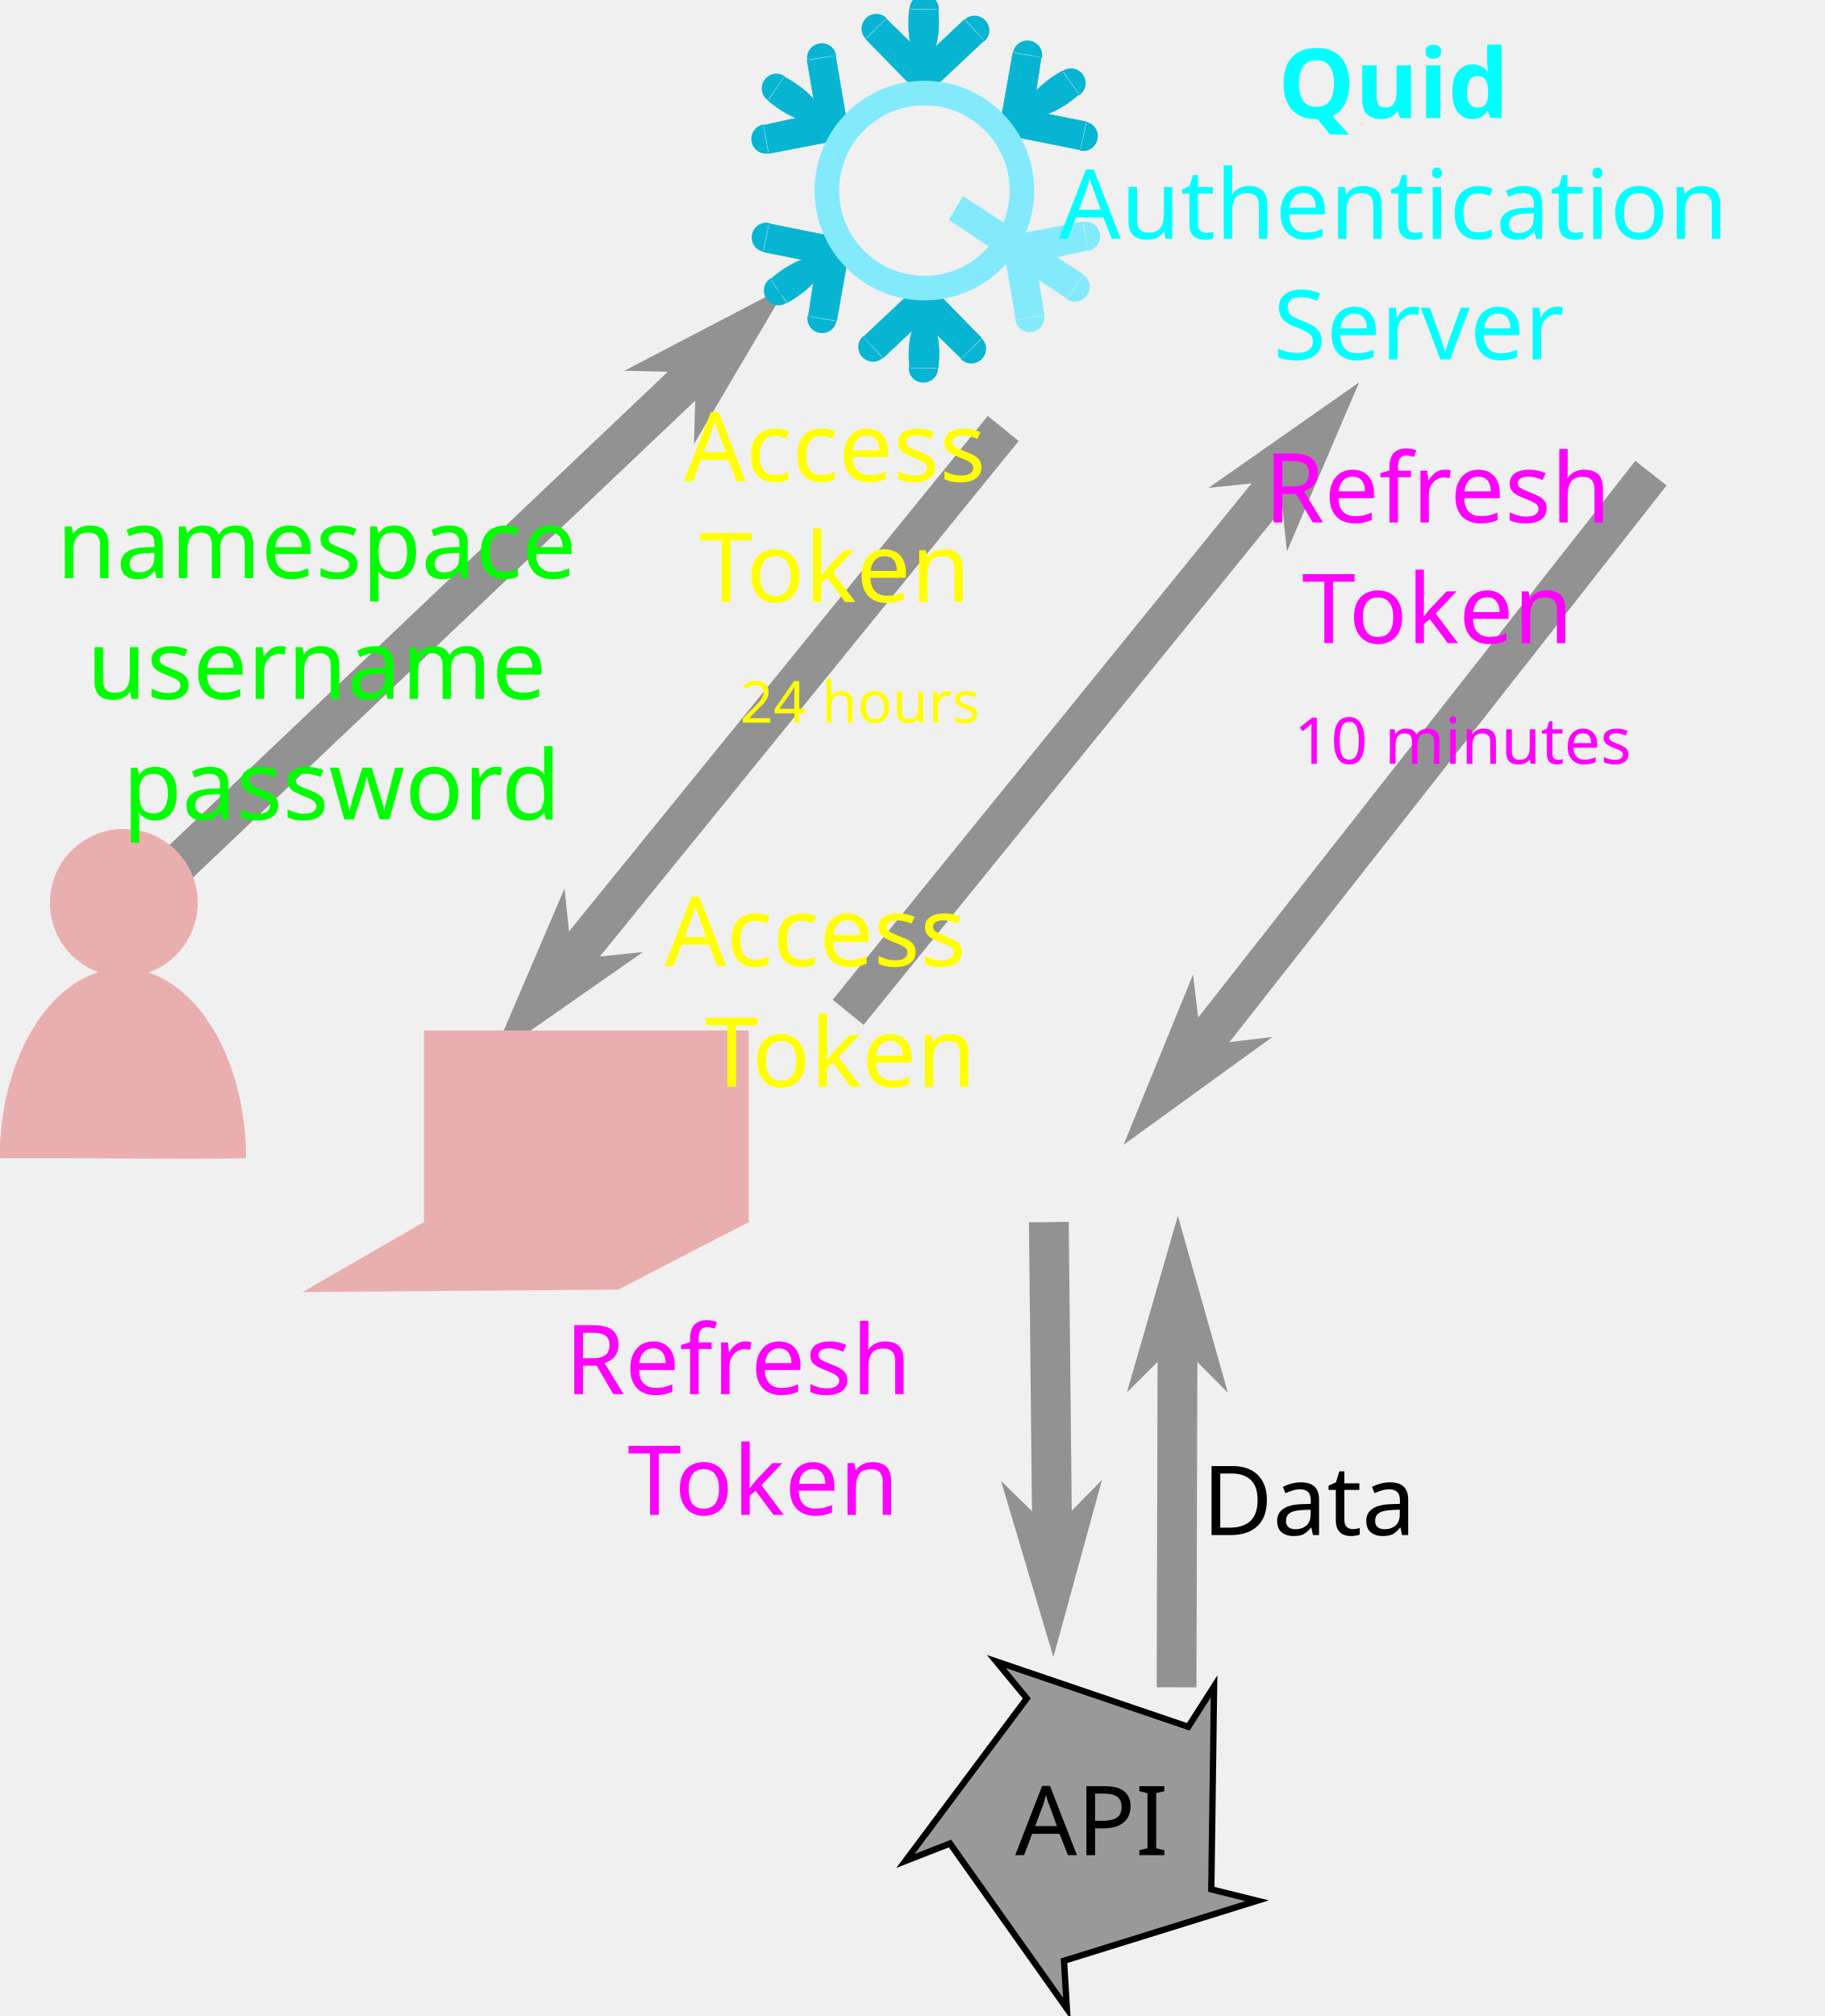
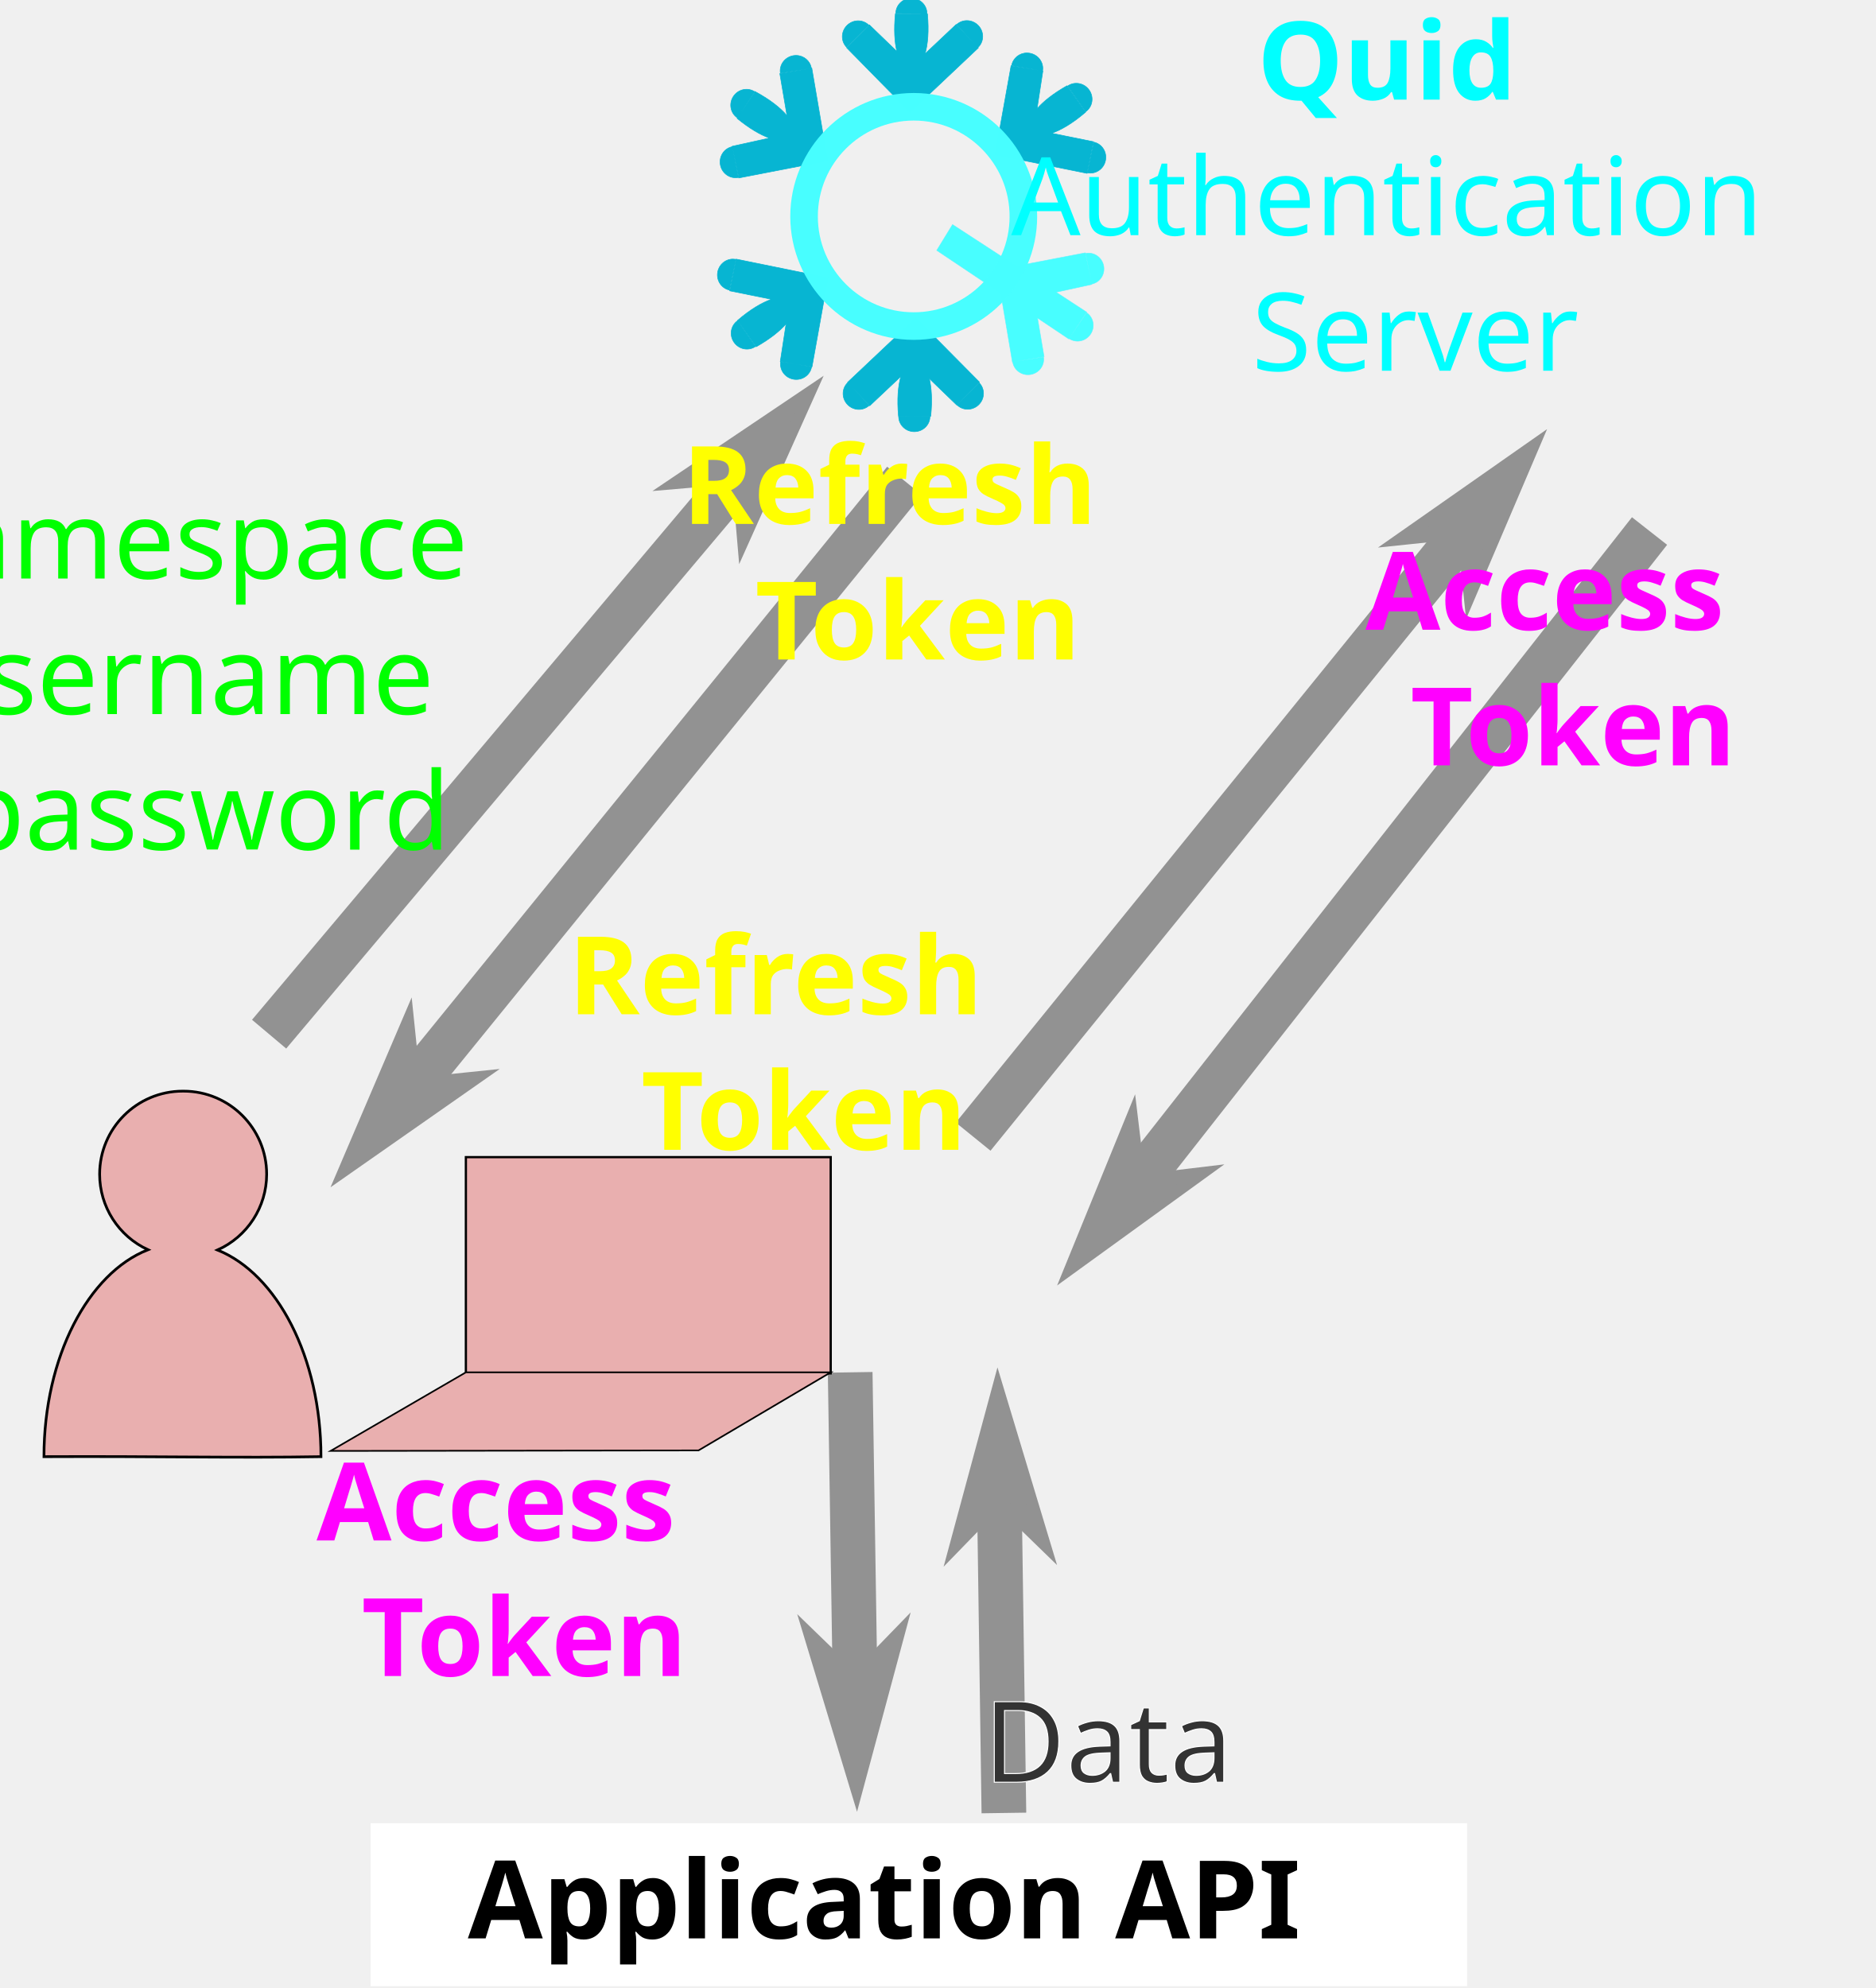
- <svg xmlns="http://www.w3.org/2000/svg" version="1.1" viewBox="0 0 200 221">
+ <svg xmlns="http://www.w3.org/2000/svg" version="1.1" viewBox="0 0 183 194">
  <defs>
    <marker id="a" overflow="visible" orient="auto">
      <path transform="matrix(-.2 0 0 -.2 -1.2 0)" d="m0 0 5-5-17.5 5 17.5 5z" fill="context-stroke" fill-rule="evenodd" stroke="context-stroke" stroke-width="1pt" />
    </marker>
    <marker id="b" overflow="visible" orient="auto">
      <path transform="matrix(-.2 0 0 -.2 -1.2 0)" d="m0 0 5-5-17.5 5 17.5 5z" fill="context-stroke" fill-rule="evenodd" stroke="context-stroke" stroke-width="1pt" />
    </marker>
  </defs>
-   <g transform="translate(-7.03 -6.03)">
+   <g transform="translate(-8.04 -6.08)">
+     <rect x="44.2" y="184" width="107" height="15.9" fill="#fff" fill-opacity=".996" />
    <g fill="none" stroke="#929292" stroke-miterlimit="5" stroke-width="4.36">
-       <path d="m24.2 103 63.5-60.3" marker-end="url(#a)" />
-       <path d="m117 53-51.1 62.9" marker-end="url(#a)" />
-       <path d="m188 57.9-53 67.5" marker-end="url(#a)" />
-       <path d="m122 140 .415 39.9" marker-end="url(#a)" />
-       <path d="m136 191 .122-43.9" marker-end="url(#b)" />
-       <path d="m100 117 51.1-63" marker-end="url(#a)" />
+       <path d="m34.3 107 49.1-58.3" marker-end="url(#a)" />
+       <path d="m96.3 53-51.1 62.9" marker-end="url(#a)" />
+       <path d="m169 57.9-53 67.5" marker-end="url(#a)" />
+       <path d="m91 140 .547 35.1" marker-end="url(#a)" />
+       <path d="m106 183-.516-35.7" marker-end="url(#b)" />
+       <path d="m103 117 51.1-63" marker-end="url(#a)" />
    </g>
-     <g transform="matrix(.328 0 0 .328 151 145)">
-       <g transform="matrix(3.85 0 0 3.85 -310 -428)">
-         <g transform="rotate(54.5 46.9 17.5)">
-           <g transform="translate(-.0543 -.0417)" fill="#06b5d2" fill-opacity=".996" fill-rule="evenodd" stroke="#06b5d2" stroke-linecap="square">
-             <g transform="rotate(-45.3 62.3 -38.1)">
-               <path transform="scale(-1,1)" d="m-20-22.7h2.5l.104 6.99-2.66-1.09z" stroke-width=".045" style="paint-order:stroke fill markers" />
-               <path transform="matrix(-1 -.00791 .00788 -1 0 0)" d="m-17.4 22.9a1.21 1.18 0 01-1.21 1.18 1.21 1.18 0 01-1.21-1.18" stroke-width=".118" style="paint-order:stroke fill markers" />
-             </g>
-             <g transform="translate(28 24.7)">
-               <path transform="scale(-1,1)" d="m-20-22.7h2.5c.596 5.82-3.02 5.85-2.5 0z" stroke-width=".045" style="paint-order:stroke fill markers" />
-               <path transform="matrix(-1 -.00791 .00788 -1 0 0)" d="m-17.4 22.9a1.21 1.18 0 01-1.21 1.18 1.21 1.18 0 01-1.21-1.18" stroke-width=".118" style="paint-order:stroke fill markers" />
-             </g>
-           </g>
-           <g transform="translate(-.0543 -.0417)">
-             <g transform="rotate(46.8 38.4 15.8)">
-               <g transform="translate(19.6 21)" fill="#06b5d2" fill-opacity=".996" fill-rule="evenodd" stroke="#06b5d2" stroke-linecap="square">
-                 <path transform="scale(-1,1)" d="m-20-22.7h2.5v7.28-3l-2.5 2.98v-2.6z" stroke-width=".045" style="paint-order:stroke fill markers" />
-                 <path transform="matrix(-1 -.00791 .00788 -1 0 0)" d="m-17.4 22.9a1.21 1.18 0 01-1.21 1.18 1.21 1.18 0 01-1.21-1.18" stroke-width=".118" style="paint-order:stroke fill markers" />
-               </g>
-             </g>
-           </g>
-           <g transform="rotate(180 46.7 17.5)">
-             <g transform="translate(-.0543 -.0417)" fill="#06b5d2" fill-opacity=".996" fill-rule="evenodd" stroke="#06b5d2" stroke-linecap="square">
-               <g transform="rotate(-45.3 62.3 -38.1)">
-                 <path transform="scale(-1,1)" d="m-20-22.7h2.5l.104 6.99-2.66-1.09z" stroke-width=".045" style="paint-order:stroke fill markers" />
-                 <path transform="matrix(-1 -.00791 .00788 -1 0 0)" d="m-17.4 22.9a1.21 1.18 0 01-1.21 1.18 1.21 1.18 0 01-1.21-1.18" stroke-width=".118" style="paint-order:stroke fill markers" />
-               </g>
-               <g transform="translate(28 24.7)">
-                 <path transform="scale(-1,1)" d="m-20-22.7h2.5c.596 5.82-3.02 5.85-2.5 0z" stroke-width=".045" style="paint-order:stroke fill markers" />
-                 <path transform="matrix(-1 -.00791 .00788 -1 0 0)" d="m-17.4 22.9a1.21 1.18 0 01-1.21 1.18 1.21 1.18 0 01-1.21-1.18" stroke-width=".118" style="paint-order:stroke fill markers" />
-               </g>
-             </g>
-             <g transform="translate(-.0543 -.0417)">
-               <g transform="rotate(46.8 38.4 15.8)">
-                 <g transform="translate(19.6 21)" fill="#06b5d2" fill-opacity=".996" fill-rule="evenodd" stroke="#06b5d2" stroke-linecap="square">
-                   <path transform="scale(-1,1)" d="m-20-22.7h2.5v7.28-3l-2.5 2.98v-2.6z" stroke-width=".045" style="paint-order:stroke fill markers" />
-                   <path transform="matrix(-1 -.00791 .00788 -1 0 0)" d="m-17.4 22.9a1.21 1.18 0 01-1.21 1.18 1.21 1.18 0 01-1.21-1.18" stroke-width=".118" style="paint-order:stroke fill markers" />
-                 </g>
-               </g>
-             </g>
-           </g>
+     <g transform="matrix(.731 1.03 -1.03 .731 80.9 -33.7)">
+       <g transform="translate(-.0543 -.0417)">
+         <g transform="rotate(-45.3 62.3 -38.1)">
+           <path transform="matrix(.207 -.0336 .0336 .207 -61.4 -15.1)" d="m383 19.6a5.77 5.63 9.7 00-5.6 4.67l11.4 1.94a5.77 5.63 9.7 00-4.75-6.52 5.77 5.63 9.7 00-1.04-.082zm5.79 6.6-11.6-1.88-5.83 32.8 33.9 6.79.033-.162 2.3-11.5-15.4-3.09c3.4-1.17 7.67-3.64 12.5-7.81l-.096-.137-6.8-9.55c-5.12 2.91-8.72 5.84-11 8.47l2.11-13.9zm15.9 15a5.77 5.63 55 001.3-7.96 5.77 5.63 55 00-7.93-1.5zm.656 22.5a5.63 5.77 11.8 006.69-4.5 5.63 5.77 11.8 00-4.34-6.8z" fill="#06b5d2" fill-opacity=".996" fill-rule="evenodd" stroke="#06b5d2" stroke-linecap="square" stroke-width=".215" style="paint-order:stroke fill markers" />
        </g>
-         <g transform="translate(-.0543 -.0417)" fill="#06b5d2" fill-opacity=".996" fill-rule="evenodd" stroke="#06b5d2" stroke-linecap="square">
+       </g>
+       <g transform="translate(-.0543 -.0417)">
+         <g transform="rotate(46.8 38.4 15.8)" />
+       </g>
+       <g transform="rotate(180 46.7 17.5)">
+         <g transform="translate(-.0543 -.0417)">
          <g transform="rotate(-45.3 62.3 -38.1)">
-             <path transform="scale(-1,1)" d="m-20-22.7h2.5l.104 6.99-2.66-1.09z" stroke-width=".045" style="paint-order:stroke fill markers" />
-             <path transform="matrix(-1 -.00791 .00788 -1 0 0)" d="m-17.4 22.9a1.21 1.18 0 01-1.21 1.18 1.21 1.18 0 01-1.21-1.18" stroke-width=".118" style="paint-order:stroke fill markers" />
-           </g>
-           <g transform="translate(28 24.7)">
-             <path transform="scale(-1,1)" d="m-20-22.7h2.5c.596 5.82-3.02 5.85-2.5 0z" stroke-width=".045" style="paint-order:stroke fill markers" />
-             <path transform="matrix(-1 -.00791 .00788 -1 0 0)" d="m-17.4 22.9a1.21 1.18 0 01-1.21 1.18 1.21 1.18 0 01-1.21-1.18" stroke-width=".118" style="paint-order:stroke fill markers" />
+             <path transform="matrix(-.207 .0336 -.0336 -.207 85 -5.06)" d="m276 95.1-2.34 11.7 15.4 3.09c-3.4 1.17-7.67 3.64-12.5 7.81l.096.137 6.8 9.55c5.13-2.91 8.72-5.84 11-8.47l-2.11 13.9 11.7 1.9 5.83-32.8-12.1-2.43zm16.5 37.7a5.77 5.63 9.7 004.75 6.52 5.77 5.63 9.7 006.64-4.58zm-15.9-15a5.77 5.63 55 00-1.3 7.96 5.77 5.63 55 007.93 1.5zm-1.67-22.7a5.63 5.77 11.8 00-5.68 4.62 5.63 5.77 11.8 004.34 6.8l2.35-11.3a5.63 5.77 11.8 00-1.01-.113z" fill="#06b5d2" fill-opacity=".996" fill-rule="evenodd" stroke="#06b5d2" stroke-linecap="square" stroke-width=".215" style="paint-order:stroke fill markers" />
          </g>
        </g>
        <g transform="translate(-.0543 -.0417)">
-           <g transform="rotate(46.8 38.4 15.8)">
-             <g transform="translate(19.6 21)" fill="#06b5d2" fill-opacity=".996" fill-rule="evenodd" stroke="#06b5d2" stroke-linecap="square">
-               <path transform="scale(-1,1)" d="m-20-22.7h2.5v7.28-3l-2.5 2.98v-2.6z" stroke-width=".045" style="paint-order:stroke fill markers" />
-               <path transform="matrix(-1 -.00791 .00788 -1 0 0)" d="m-17.4 22.9a1.21 1.18 0 01-1.21 1.18 1.21 1.18 0 01-1.21-1.18" stroke-width=".118" style="paint-order:stroke fill markers" />
-             </g>
+           <g transform="rotate(46.8 38.4 15.8)" />
+         </g>
+       </g>
+     </g>
+     <g transform="matrix(1.26 0 0 1.26 38.1 5.2)">
+       <g transform="translate(-.0543 -.0417)">
+         <g transform="rotate(-45.3 62.3 -38.1)">
+           <path transform="matrix(.148 .149 -.149 .148 -26.4 -72.6)" d="m340 .279a5.77 5.63.483 00-5.82 5.59l11.5.088a5.77 5.63.483 00-5.73-5.68zm5.73 5.68h-11.7c-.6 5.86-.303 10.5.516 13.9l-10.1-9.79-8.36 8.46 23.3 23.8 25.2-23.7-8.14-8.67-11.5 10.8c1.02-3.45 1.48-8.37.908-14.7zm-25.5 2.59a5.63 5.77 45.2 00-4.05 1.71 5.63 5.77 45.2 00-.115 8.07l8.18-8.15a5.63 5.77 45.2 00-4.01-1.63zm40.1 0a5.77 5.63 47.3 00-3.73 1.47l7.84 8.47a5.77 5.63 47.3 00.211-8.06 5.77 5.63 47.3 00-4.33-1.88z" fill="#06b5d2" fill-opacity=".996" fill-rule="evenodd" stroke="#06b5d2" stroke-linecap="square" stroke-width=".215" style="paint-order:stroke fill markers" />
+         </g>
+       </g>
+       <g transform="translate(-.0543 -.0417)">
+         <g transform="rotate(46.8 38.4 15.8)" />
+       </g>
+       <g transform="rotate(180 46.7 17.5)">
+         <g transform="translate(-.0543 -.0417)">
+           <g transform="rotate(-45.3 62.3 -38.1)">
+             <path transform="matrix(-.148 -.149 .149 -.148 50 52.5)" d="m341 118-25.2 23.7 8.15 8.67 11.5-10.8c-1.02 3.45-1.48 8.36-.91 14.7h11.9c.6-5.87.303-10.5-.516-13.9l10.1 9.79.117-.117 8.25-8.34zm15.1 32.1a5.63 5.77 45.2 008.07-.086 5.63 5.77 45.2 00.115-8.06zm-40.2-8.32a5.77 5.63 47.3 00-.211 8.06 5.77 5.63 47.3 008.05.412zm18.7 12.5a5.77 5.63.483 005.73 5.68 5.77 5.63.483 005.82-5.59z" fill="#06b5d2" fill-opacity=".996" fill-rule="evenodd" stroke="#06b5d2" stroke-linecap="square" stroke-width=".215" style="paint-order:stroke fill markers" />
          </g>
        </g>
-         <g transform="rotate(180 46.7 17.5)">
-           <g transform="translate(-.0543 -.0417)" fill="#06b5d2" fill-opacity=".996" fill-rule="evenodd" stroke="#06b5d2" stroke-linecap="square">
-             <g transform="rotate(-45.3 62.3 -38.1)">
-               <path transform="scale(-1,1)" d="m-20-22.7h2.5l.104 6.99-2.66-1.09z" stroke-width=".045" style="paint-order:stroke fill markers" />
-               <path transform="matrix(-1 -.00791 .00788 -1 0 0)" d="m-17.4 22.9a1.21 1.18 0 01-1.21 1.18 1.21 1.18 0 01-1.21-1.18" stroke-width=".118" style="paint-order:stroke fill markers" />
-             </g>
-             <g transform="translate(28 24.7)">
-               <path transform="scale(-1,1)" d="m-20-22.7h2.5c.596 5.82-3.02 5.85-2.5 0z" stroke-width=".045" style="paint-order:stroke fill markers" />
-               <path transform="matrix(-1 -.00791 .00788 -1 0 0)" d="m-17.4 22.9a1.21 1.18 0 01-1.21 1.18 1.21 1.18 0 01-1.21-1.18" stroke-width=".118" style="paint-order:stroke fill markers" />
-             </g>
-           </g>
-           <g transform="translate(-.0543 -.0417)">
-             <g transform="rotate(46.8 38.4 15.8)">
-               <g transform="translate(19.6 21)" fill="#06b5d2" fill-opacity=".996" fill-rule="evenodd" stroke="#06b5d2" stroke-linecap="square">
-                 <path transform="scale(-1,1)" d="m-20-22.7h2.5v7.28-3l-2.5 2.98v-2.6z" stroke-width=".045" style="paint-order:stroke fill markers" />
-                 <path transform="matrix(-1 -.00791 .00788 -1 0 0)" d="m-17.4 22.9a1.21 1.18 0 01-1.21 1.18 1.21 1.18 0 01-1.21-1.18" stroke-width=".118" style="paint-order:stroke fill markers" />
-               </g>
-             </g>
-           </g>
-         </g>
-         <g transform="rotate(-56.5 46.7 17.3)">
-           <g transform="translate(-.0543 -.0417)" fill="#06b5d2" fill-opacity=".996" fill-rule="evenodd" stroke="#06b5d2" stroke-linecap="square">
-             <g transform="rotate(-45.3 62.3 -38.1)">
-               <path transform="scale(-1,1)" d="m-20-22.7h2.5l.104 6.99-2.66-1.09z" stroke-width=".045" style="paint-order:stroke fill markers" />
-               <path transform="matrix(-1 -.00791 .00788 -1 0 0)" d="m-17.4 22.9a1.21 1.18 0 01-1.21 1.18 1.21 1.18 0 01-1.21-1.18" stroke-width=".118" style="paint-order:stroke fill markers" />
-             </g>
-             <g transform="translate(28 24.7)">
-               <path transform="scale(-1,1)" d="m-20-22.7h2.5c.596 5.82-3.02 5.85-2.5 0z" stroke-width=".045" style="paint-order:stroke fill markers" />
-               <path transform="matrix(-1 -.00791 .00788 -1 0 0)" d="m-17.4 22.9a1.21 1.18 0 01-1.21 1.18 1.21 1.18 0 01-1.21-1.18" stroke-width=".118" style="paint-order:stroke fill markers" />
-             </g>
-           </g>
-           <g transform="translate(-.0543 -.0417)">
-             <g transform="rotate(46.8 38.4 15.8)">
-               <g transform="translate(19.6 21)" fill="#06b5d2" fill-opacity=".996" fill-rule="evenodd" stroke="#06b5d2" stroke-linecap="square">
-                 <path transform="scale(-1,1)" d="m-20-22.7h2.5v7.28-3l-2.5 2.98v-2.6z" stroke-width=".045" style="paint-order:stroke fill markers" />
-                 <path transform="matrix(-1 -.00791 .00788 -1 0 0)" d="m-17.4 22.9a1.21 1.18 0 01-1.21 1.18 1.21 1.18 0 01-1.21-1.18" stroke-width=".118" style="paint-order:stroke fill markers" />
-               </g>
-             </g>
-           </g>
-           <g transform="rotate(180 46.7 17.5)">
-             <g transform="translate(-.0543 -.0417)" fill="#83eafb" fill-opacity=".996" fill-rule="evenodd" stroke="#83eafb" stroke-linecap="square" stroke-opacity=".996">
-               <g transform="rotate(-45.3 62.3 -38.1)">
-                 <path transform="scale(-1,1)" d="m-20-22.7h2.5l.104 6.99-.104 1.75-2.56-2.84z" stroke-width=".045" style="paint-order:stroke fill markers" />
-                 <path transform="matrix(-1 -.00791 .00788 -1 0 0)" d="m-17.4 22.9a1.21 1.18 0 01-1.21 1.18 1.21 1.18 0 01-1.21-1.18" stroke-width=".118" style="paint-order:stroke fill markers" />
-               </g>
-               <g transform="translate(28 24.7)">
-                 <path transform="scale(-1,1)" d="m-20-22.7h2.5l-.106 12.4-2.35-.088z" stroke-width=".045" style="paint-order:stroke fill markers" />
-                 <path transform="matrix(-1 -.00791 .00788 -1 0 0)" d="m-17.4 22.9a1.21 1.18 0 01-1.21 1.18 1.21 1.18 0 01-1.21-1.18" stroke-width=".118" style="paint-order:stroke fill markers" />
-               </g>
-             </g>
-             <g transform="translate(-.0543 -.0417)">
-               <g transform="rotate(46.8 38.4 15.8)">
-                 <g transform="translate(19.6 21)" fill="#83eafb" fill-opacity=".996" fill-rule="evenodd" stroke="#83eafb" stroke-linecap="square" stroke-opacity=".996">
-                   <path transform="scale(-1,1)" d="m-20-22.7h2.5v7.28-3l-2.5 2.98v-2.6z" stroke-width=".045" style="paint-order:stroke fill markers" />
-                   <path transform="matrix(-1 -.00791 .00788 -1 0 0)" d="m-17.4 22.9a1.21 1.18 0 01-1.21 1.18 1.21 1.18 0 01-1.21-1.18" stroke-width=".118" style="paint-order:stroke fill markers" />
-                 </g>
-               </g>
-             </g>
-           </g>
+         <g transform="translate(-.0543 -.0417)">
+           <g transform="rotate(46.8 38.4 15.8)" />
        </g>
      </g>
-       <circle cx="-130" cy="-360" r="32.6" fill="none" stroke="#83eafb" stroke-opacity=".996" stroke-width="8.2" />
    </g>
-     <text x="169.435" y="18.974" fill="#00ffff" font-family="sans-serif" font-size="10.6px" stroke-width=".265" text-anchor="middle" style="line-height:1.25" xml:space="preserve">
-       <tspan x="169.435" y="18.974" font-weight="bold" text-align="center">Quid</tspan>
-       <tspan x="169.435" y="32.203" text-align="center">Authentication</tspan>
-       <tspan x="169.435" y="45.432" text-align="center">Server</tspan>
+     <path transform="matrix(.265 0 0 .265 7.03 6.03)" d="m297 20.6a5.63 5.77 80.8 00-1.04.076 5.63 5.77 80.8 00-4.79 6.49l11.4-1.86a5.63 5.77 80.8 00-5.56-4.71zm5.56 4.71-11.6 1.97 2.64 15.5c-2.31-2.76-6.15-5.86-11.8-8.91l-.092.137-6.48 9.78c4.56 3.74 8.58 6.05 11.9 7.24l-13.7 3.03.033.162 2.4 11.5 32.7-6.33-2.08-12.2-3.74-21.9zm-29.1 28.9a5.77 5.63 78.7 00-4.38 6.77 5.77 5.63 78.7 006.66 4.55zm8.33-20.2a5.63 5.77 34 00-7.9 1.64 5.63 5.77 34 001.45 7.94z" fill="#06b5d2" fill-opacity=".996" fill-rule="evenodd" stroke="#06b5d2" stroke-linecap="square" stroke-width=".215" style="paint-order:stroke fill markers" />
+     <g transform="matrix(1.24 -.212 .212 1.24 38.4 23.3)" />
+     <g transform="matrix(-.697 1.05 -1.05 -.697 148 -9.8)" fill="#48feff" fill-opacity=".996">
+       <g transform="translate(-.0543 -.0417)">
+         <g transform="rotate(-45.3 62.3 -38.1)" fill="#48feff" fill-opacity=".996">
+           <path transform="matrix(.0429 -.205 .205 .0429 -19.2 56.5)" d="m356 83.5-5.83 9.55 23.7 15.8.604 3.53 3.74 21.9 11.7-2-2.45-14.3 11.6 7.74 6.57-9.92-11.3-7.36 13.2-2.91-.033-.164-2.4-11.5-25.5 4.94zm51.5 21.9a5.77 5.63 78.7 004.38-6.77 5.77 5.63 78.7 00-6.66-4.55zm-1.88 10.6-6.45 9.58a5.63 5.77 34 007.9-1.64 5.63 5.77 34 00-1.45-7.93zm-15.9 16.4-11.4 1.86a5.63 5.77 80.8 006.6 4.63 5.63 5.77 80.8 004.79-6.49z" fill="#48feff" fill-opacity=".996" fill-rule="evenodd" stroke="#83eafb" stroke-linecap="square" stroke-opacity=".996" stroke-width=".215" style="paint-order:stroke fill markers" />
+         </g>
+       </g>
+       <g transform="translate(-.0543 -.0417)">
+         <g transform="rotate(46.8 38.4 15.8)" fill="#48feff" fill-opacity=".996" />
+       </g>
+     </g>
+     <circle cx="97.2" cy="27.2" r="10.7" fill="none" stroke="#48feff" stroke-opacity=".996" stroke-width="2.69" />
+     <text x="153.031" y="15.799" fill="#00ffff" font-family="sans-serif" font-size="10.6px" stroke-width=".265" text-anchor="middle" style="line-height:1.25" xml:space="preserve">
+       <tspan x="153.031" y="15.799" font-weight="bold" text-align="center">Quid</tspan>
+       <tspan x="153.031" y="29.028" text-align="center">Authentication</tspan>
+       <tspan x="153.031" y="42.257" text-align="center">Server</tspan>
    </text>
-     <g fill="#e9afaf">
-       <circle cx="20.6" cy="105" r="8.1" stroke-width=".265" />
+     <g fill="#e9afaf" stroke="#000" stroke-opacity=".996">
+       <path transform="matrix(.265 0 0 .265 7.03 6.03)" d="m71.1 402a30.6 30.6 0 00-30.6 30.6 30.6 30.6 0 0017.8 27.8c-22 8.64-38.3 39.5-38.3 76.2 41.6-.199 70.9.534 102 0 0-36.6-16.2-67.3-38.1-76.1a30.6 30.6 0 0018.1-27.9 30.6 30.6 0 00-30.6-30.6z" />
      <rect x="53.5" y="119" width="35.6" height="21.1" stroke-width=".22" />
-       <path d="m53.5 140h35.6l-14.3 7.4-34.6.266z" stroke-width=".16" />
-       <path d="m33.9 133c-8.16.141-15.9-.053-26.9 0 0-11.5 6.03-20.8 13.5-20.8s13.5 9.32 13.5 20.8z" stroke-width=".305" />
+       <path d="m53.5 140h35.6l-12.9 7.62-35.9.049z" stroke-width=".16" />
    </g>
    <g font-family="sans-serif" font-size="10.6px" stroke-width=".265" text-anchor="middle">
-       <text x="54.134" y="69.414" fill="#00ff00" style="line-height:1.25" xml:space="preserve">
-         <tspan x="54.134" y="69.414" text-align="center">namespace</tspan>
-         <tspan x="54.134" y="82.643" text-align="center">username</tspan>
-         <tspan x="54.134" y="95.872" text-align="center">password</tspan>
+       <text x="37.604" y="62.535" fill="#00ff00" style="line-height:1.25" xml:space="preserve">
+         <tspan x="37.604" y="62.535" text-align="center">namespace</tspan>
+         <tspan x="37.604" y="75.764" text-align="center">username</tspan>
+         <tspan x="37.604" y="88.993" text-align="center">password</tspan>
      </text>
-       <text x="110.949" y="58.794" fill="#ffff00" style="line-height:1.25" xml:space="preserve">
-         <tspan x="110.949" y="58.794" font-size="10.6px" text-align="center">Access</tspan>
-         <tspan x="110.949" y="72.023" font-size="10.6px" text-align="center">Token</tspan>
-         <tspan x="110.949" y="85.252" font-size="6.35px" text-align="center">24 hours</tspan>
+       <text x="107.245" y="57.207" fill="#ffff00" font-weight="bold" style="line-height:1.25" xml:space="preserve">
+         <tspan x="107.245" y="57.207" text-align="center" style="font-variant-caps:normal;font-variant-east-asian:normal;font-variant-ligatures:normal;font-variant-numeric:normal">Refresh</tspan>
+         <tspan x="107.245" y="70.436" text-align="center" style="font-variant-caps:normal;font-variant-east-asian:normal;font-variant-ligatures:normal;font-variant-numeric:normal">Token</tspan>
      </text>
-       <text x="108.816" y="111.935" fill="#ffff00" style="line-height:1.25" xml:space="preserve">
-         <tspan x="108.816" y="111.935" text-align="center">Access</tspan>
-         <tspan x="108.816" y="125.164" text-align="center">Token</tspan>
-       </text>
-       <text x="177.006" y="63.3" fill="#ff00ff" style="line-height:1.25" xml:space="preserve">
-         <tspan x="177.006" y="63.3" text-align="center">Refresh</tspan>
-         <tspan x="177.006" y="76.53" text-align="center">Token</tspan>
-         <tspan x="177.006" y="89.759" font-size="7.06px" text-align="center">10 minutes</tspan>
-       </text>
-       <text x="100.344" y="158.862" fill="#ff00ff" style="line-height:1.25" xml:space="preserve">
-         <tspan x="100.344" y="158.862" text-align="center">Refresh</tspan>
-         <tspan x="100.344" y="172.091" font-size="10.6px" text-align="center">Token</tspan>
+       <text x="96.116" y="105.056" fill="#ffff00" font-weight="bold" style="line-height:1.25" xml:space="preserve">
+         <tspan x="96.116" y="105.056" text-align="center" style="font-variant-caps:normal;font-variant-east-asian:normal;font-variant-ligatures:normal;font-variant-numeric:normal">Refresh</tspan>
+         <tspan x="96.116" y="118.285" text-align="center" style="font-variant-caps:normal;font-variant-east-asian:normal;font-variant-ligatures:normal;font-variant-numeric:normal">Token</tspan>
      </text>
    </g>
-     <path transform="matrix(.134 0 0 .134 71 81.6)" d="m551 991-158 49.1 2.35 39.1-95.6-135-36.5 14.3 99.3-133-24.9-30.2 157 53.4 21.1-33-2.26 166z" fill="#999" fill-opacity=".996" stroke="#000" stroke-miterlimit="5" stroke-opacity=".996" stroke-width="5.16" />
-     <text x="118.311" y="209.396" fill="#000000" font-family="sans-serif" font-size="10.6px" stroke-width=".265" style="line-height:1.25" xml:space="preserve">
-       <tspan x="118.311" y="209.396" stroke-width=".265">API</tspan>
-     </text>
-     <text x="138.806" y="174.309" fill="#000000" font-family="sans-serif" font-size="10.6px" stroke-width=".265" style="line-height:1.25" xml:space="preserve">
-       <tspan x="138.806" y="174.309" stroke-width=".265">Data</tspan>
-     </text>
+     <g font-family="sans-serif" font-size="10.6px" stroke-width=".265">
+       <text x="171.185" y="67.534" fill="#ff00ff" font-weight="bold" text-anchor="middle" style="line-height:1.25" xml:space="preserve">
+         <tspan x="171.185" y="67.534" text-align="center" style="font-variant-caps:normal;font-variant-east-asian:normal;font-variant-ligatures:normal;font-variant-numeric:normal">Access</tspan>
+         <tspan x="171.185" y="80.763" text-align="center" style="font-variant-caps:normal;font-variant-east-asian:normal;font-variant-ligatures:normal;font-variant-numeric:normal">Token</tspan>
+       </text>
+       <text x="68.837" y="156.404" fill="#ff00ff" font-weight="bold" text-anchor="middle" style="line-height:1.25" xml:space="preserve">
+         <tspan x="68.837" y="156.404" text-align="center" style="font-variant-caps:normal;font-variant-east-asian:normal;font-variant-ligatures:normal;font-variant-numeric:normal">Access</tspan>
+         <tspan x="68.837" y="169.633" text-align="center" style="font-variant-caps:normal;font-variant-east-asian:normal;font-variant-ligatures:normal;font-variant-numeric:normal">Token</tspan>
+       </text>
+       <text x="53.692" y="195.238" fill="#000000" style="line-height:1.25" xml:space="preserve">
+         <tspan x="53.692" y="195.238" font-family="sans-serif" font-size="10.6px" font-weight="bold" stroke-width=".265" style="font-variant-caps:normal;font-variant-east-asian:normal;font-variant-ligatures:normal;font-variant-numeric:normal">Application API</tspan>
+       </text>
+     </g>
+     <text x="104" y="180" fill="#333" font-family="sans-serif" font-size="11px" stroke="#fff" stroke-width=".1">
+ Data
+ </text>
  </g>
</svg>
